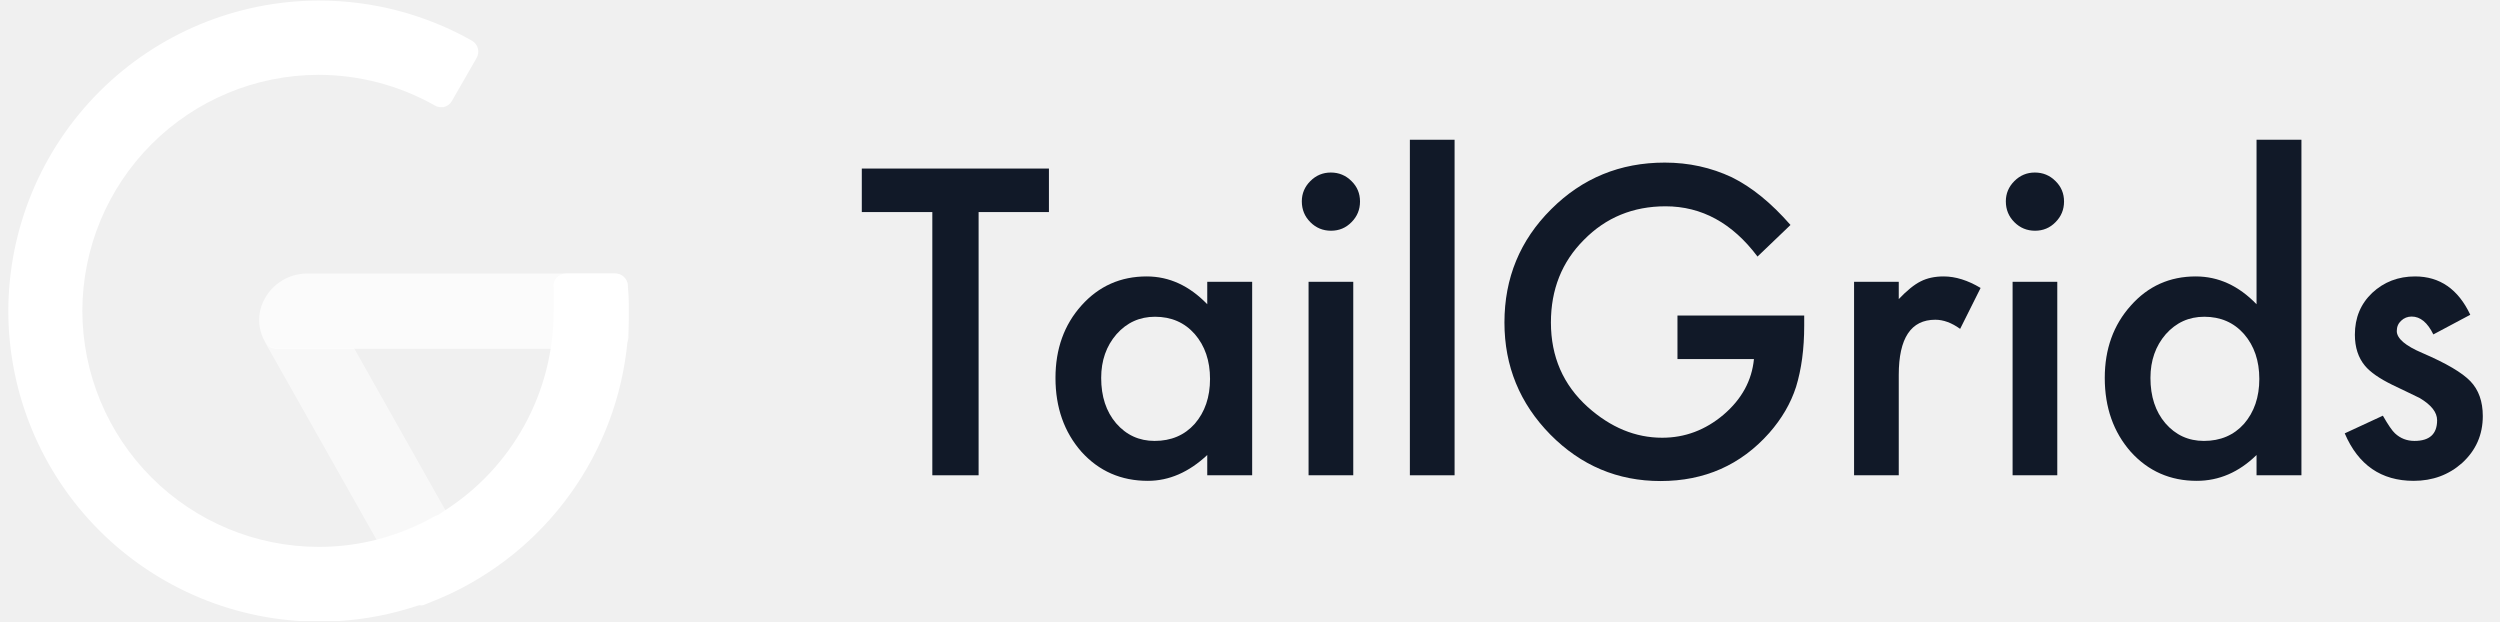
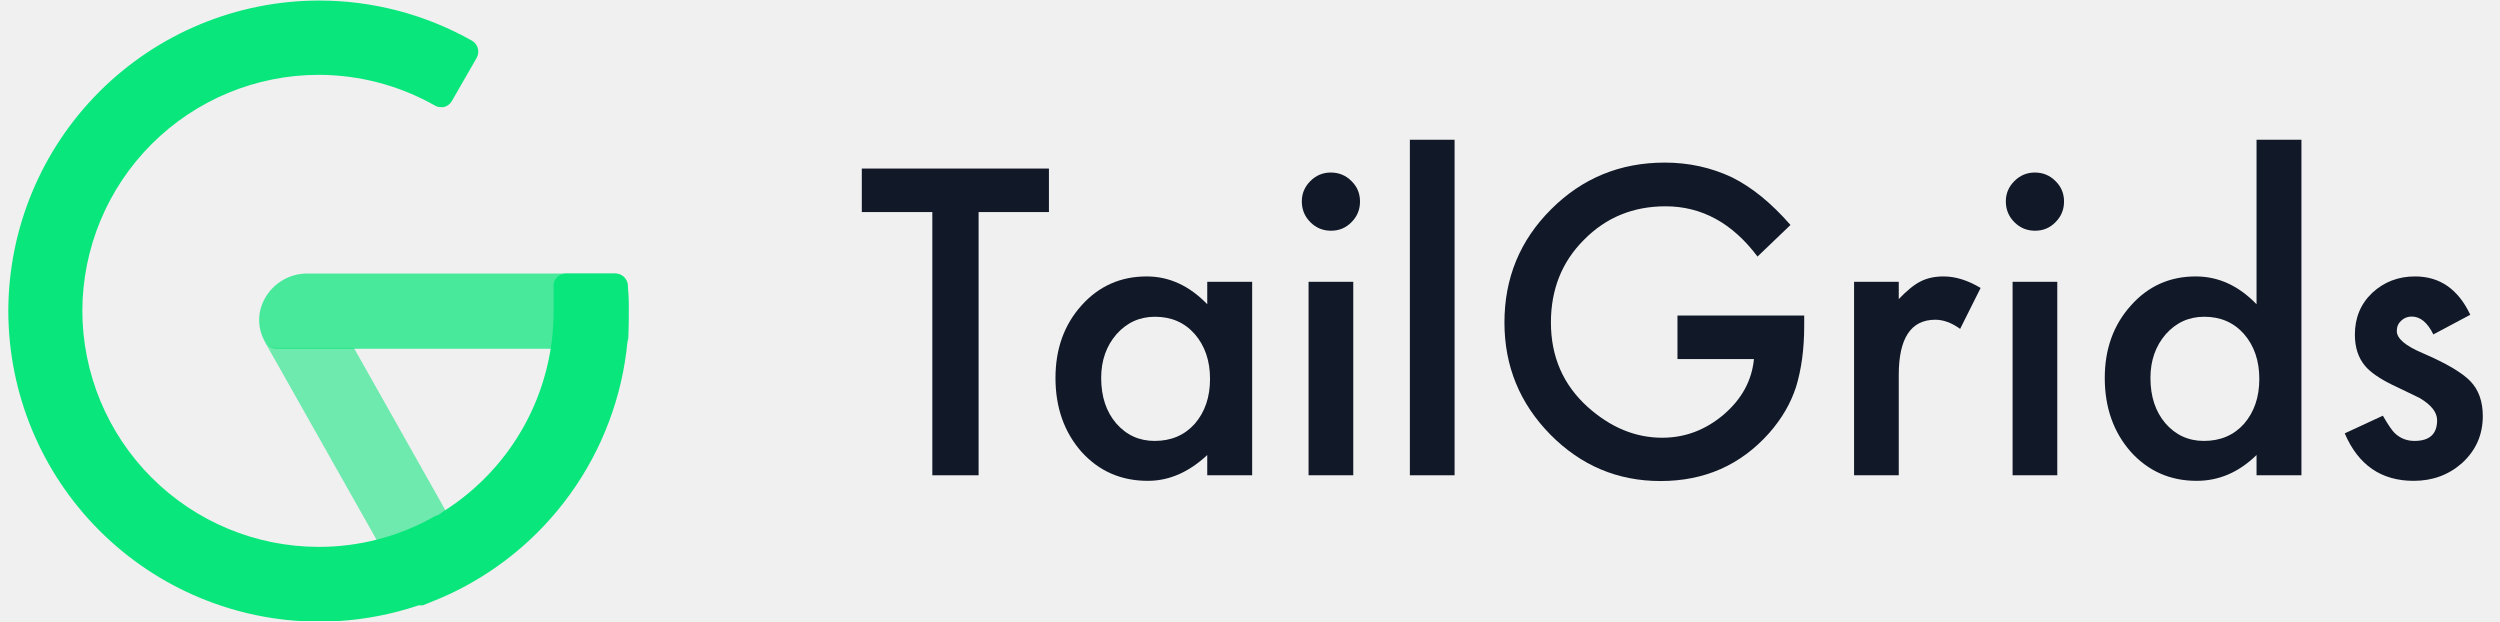
<svg xmlns="http://www.w3.org/2000/svg" width="161" height="40" viewBox="0 0 161 40" fill="none">
  <g clip-path="url(#clip0_2011_604)">
    <mask id="mask0_2011_604" style="mask-type:luminance" maskUnits="userSpaceOnUse" x="0" y="0" width="41" height="40">
      <path d="M40.5 0H0.5V40H40.5V0Z" fill="white" />
    </mask>
    <g mask="url(#mask0_2011_604)">
-       <path opacity="0.72" d="M40.436 18.352C40.416 18.153 40.324 17.967 40.176 17.832C40.029 17.696 39.836 17.619 39.636 17.616H19.7C19.159 17.629 18.63 17.784 18.167 18.065C17.704 18.345 17.322 18.742 17.06 19.216C16.817 19.64 16.689 20.12 16.689 20.608C16.689 21.096 16.817 21.576 17.06 22C17.129 22.133 17.232 22.246 17.358 22.328C17.485 22.409 17.63 22.456 17.78 22.464H39.684C39.885 22.461 40.077 22.384 40.224 22.249C40.372 22.113 40.464 21.928 40.484 21.728C40.484 21.104 40.484 20.576 40.484 20.128C40.484 19.68 40.484 18.96 40.436 18.352Z" fill="#ffffff" />
-       <path d="M40.42 18.352C40.404 18.154 40.315 17.969 40.17 17.833C40.025 17.697 39.835 17.619 39.636 17.616H36.436C36.324 17.617 36.213 17.642 36.111 17.689C36.009 17.736 35.918 17.804 35.844 17.888C35.769 17.969 35.713 18.066 35.68 18.171C35.647 18.276 35.637 18.387 35.652 18.496C35.652 19.008 35.652 19.52 35.652 20.096C35.648 22.649 35.001 25.16 33.77 27.397C32.54 29.634 30.766 31.526 28.612 32.896C28.388 33.04 28.18 33.216 27.94 33.344C26.766 34.013 25.506 34.519 24.196 34.848L26.292 38.576C26.363 38.699 26.466 38.801 26.59 38.872C26.713 38.942 26.854 38.978 26.996 38.976C27.08 38.992 27.167 38.992 27.252 38.976L27.764 38.768L28.228 38.576C28.936 38.282 29.625 37.946 30.292 37.568C33.411 35.811 36.003 33.25 37.798 30.152C39.594 27.055 40.526 23.532 40.5 19.952C40.5 19.36 40.468 18.896 40.42 18.352Z" fill="#ffffff" />
-       <path d="M29.095 33.539C28.987 33.356 28.816 33.219 28.615 33.155H28.39C28.252 33.156 28.115 33.189 27.991 33.251C25.709 34.549 23.128 35.227 20.503 35.219C16.474 35.21 12.613 33.606 9.764 30.757C6.915 27.909 5.311 24.047 5.303 20.019C5.311 15.99 6.915 12.129 9.764 9.28C12.613 6.431 16.474 4.827 20.503 4.819C23.126 4.82 25.705 5.497 27.991 6.787C28.11 6.862 28.249 6.901 28.39 6.899H28.567C28.676 6.874 28.78 6.828 28.871 6.762C28.962 6.696 29.038 6.612 29.095 6.515L30.695 3.731C30.8 3.546 30.829 3.326 30.776 3.12C30.722 2.914 30.589 2.737 30.407 2.627C27.395 0.925 23.994 0.032 20.535 0.035C15.233 0.043 10.151 2.153 6.402 5.902C2.653 9.651 0.543 14.733 0.535 20.035C0.543 25.336 2.653 30.419 6.402 34.167C10.151 37.916 15.233 40.026 20.535 40.035C23.994 40.038 27.395 39.145 30.407 37.443C30.498 37.391 30.578 37.322 30.643 37.239C30.707 37.156 30.754 37.061 30.781 36.96C30.808 36.858 30.814 36.752 30.799 36.648C30.784 36.544 30.749 36.445 30.695 36.355L29.095 33.539Z" fill="#ffffff" />
-       <path opacity="0.56" d="M22.788 22.4H17.732C17.588 22.39 17.45 22.345 17.327 22.27C17.204 22.195 17.102 22.091 17.028 21.968L26.324 38.432C26.395 38.555 26.498 38.657 26.622 38.727C26.745 38.798 26.886 38.834 27.028 38.832C27.118 38.847 27.21 38.847 27.3 38.832C28.357 38.451 29.38 37.98 30.356 37.424C30.448 37.372 30.528 37.303 30.592 37.22C30.656 37.137 30.703 37.042 30.73 36.941C30.757 36.839 30.763 36.733 30.748 36.63C30.733 36.526 30.698 36.426 30.644 36.336L22.788 22.4Z" fill="#ffffff" />
+       <path opacity="0.72" d="M40.436 18.352C40.416 18.153 40.324 17.967 40.176 17.832C40.029 17.696 39.836 17.619 39.636 17.616H19.7C19.159 17.629 18.63 17.784 18.167 18.065C17.704 18.345 17.322 18.742 17.06 19.216C16.817 19.64 16.689 20.12 16.689 20.608C16.689 21.096 16.817 21.576 17.06 22C17.129 22.133 17.232 22.246 17.358 22.328C17.485 22.409 17.63 22.456 17.78 22.464H39.684C39.885 22.461 40.077 22.384 40.224 22.249C40.372 22.113 40.464 21.928 40.484 21.728C40.484 21.104 40.484 20.576 40.484 20.128C40.484 19.68 40.484 18.96 40.436 18.352Z" fill="#09E67B" />
+       <path d="M40.42 18.352C40.404 18.154 40.315 17.969 40.17 17.833C40.025 17.697 39.835 17.619 39.636 17.616H36.436C36.324 17.617 36.213 17.642 36.111 17.689C36.009 17.736 35.918 17.804 35.844 17.888C35.769 17.969 35.713 18.066 35.68 18.171C35.647 18.276 35.637 18.387 35.652 18.496C35.652 19.008 35.652 19.52 35.652 20.096C35.648 22.649 35.001 25.16 33.77 27.397C32.54 29.634 30.766 31.526 28.612 32.896C28.388 33.04 28.18 33.216 27.94 33.344C26.766 34.013 25.506 34.519 24.196 34.848L26.292 38.576C26.363 38.699 26.466 38.801 26.59 38.872C26.713 38.942 26.854 38.978 26.996 38.976C27.08 38.992 27.167 38.992 27.252 38.976L27.764 38.768L28.228 38.576C28.936 38.282 29.625 37.946 30.292 37.568C33.411 35.811 36.003 33.25 37.798 30.152C39.594 27.055 40.526 23.532 40.5 19.952C40.5 19.36 40.468 18.896 40.42 18.352Z" fill="#09E67B" />
+       <path d="M29.095 33.539C28.987 33.356 28.816 33.219 28.615 33.155H28.39C28.252 33.156 28.115 33.189 27.991 33.251C25.709 34.549 23.128 35.227 20.503 35.219C16.474 35.21 12.613 33.606 9.764 30.757C6.915 27.909 5.311 24.047 5.303 20.019C5.311 15.99 6.915 12.129 9.764 9.28C12.613 6.431 16.474 4.827 20.503 4.819C23.126 4.82 25.705 5.497 27.991 6.787C28.11 6.862 28.249 6.901 28.39 6.899H28.567C28.676 6.874 28.78 6.828 28.871 6.762C28.962 6.696 29.038 6.612 29.095 6.515L30.695 3.731C30.8 3.546 30.829 3.326 30.776 3.12C30.722 2.914 30.589 2.737 30.407 2.627C27.395 0.925 23.994 0.032 20.535 0.035C15.233 0.043 10.151 2.153 6.402 5.902C2.653 9.651 0.543 14.733 0.535 20.035C0.543 25.336 2.653 30.419 6.402 34.167C10.151 37.916 15.233 40.026 20.535 40.035C23.994 40.038 27.395 39.145 30.407 37.443C30.498 37.391 30.578 37.322 30.643 37.239C30.707 37.156 30.754 37.061 30.781 36.96C30.808 36.858 30.814 36.752 30.799 36.648C30.784 36.544 30.749 36.445 30.695 36.355L29.095 33.539Z" fill="#09E67B" />
+       <path opacity="0.56" d="M22.788 22.4H17.732C17.588 22.39 17.45 22.345 17.327 22.27C17.204 22.195 17.102 22.091 17.028 21.968L26.324 38.432C26.395 38.555 26.498 38.657 26.622 38.727C26.745 38.798 26.886 38.834 27.028 38.832C27.118 38.847 27.21 38.847 27.3 38.832C28.357 38.451 29.38 37.98 30.356 37.424C30.448 37.372 30.528 37.303 30.592 37.22C30.656 37.137 30.703 37.042 30.73 36.941C30.757 36.839 30.763 36.733 30.748 36.63C30.733 36.526 30.698 36.426 30.644 36.336L22.788 22.4Z" fill="#09E67B" />
    </g>
    <path d="M63.022 13.657V30.608H60.042V13.657H55.5V10.855H67.551V13.657H63.022Z" fill="#111928" />
    <path d="M77.747 18.147H80.639V30.608H77.747V29.303C76.562 30.412 75.287 30.966 73.922 30.966C72.199 30.966 70.775 30.343 69.649 29.098C68.532 27.827 67.973 26.241 67.973 24.339C67.973 22.471 68.532 20.915 69.649 19.67C70.766 18.424 72.165 17.802 73.845 17.802C75.295 17.802 76.596 18.399 77.747 19.593V18.147ZM70.916 24.339C70.916 25.533 71.236 26.505 71.875 27.256C72.532 28.015 73.359 28.395 74.357 28.395C75.423 28.395 76.285 28.028 76.941 27.294C77.598 26.535 77.926 25.572 77.926 24.403C77.926 23.235 77.598 22.271 76.941 21.512C76.285 20.77 75.432 20.399 74.383 20.399C73.393 20.399 72.566 20.774 71.901 21.525C71.244 22.284 70.916 23.222 70.916 24.339Z" fill="#111928" />
    <path d="M87.15 18.147V30.608H84.272V18.147H87.15ZM83.837 12.966C83.837 12.463 84.02 12.028 84.387 11.661C84.754 11.294 85.193 11.111 85.705 11.111C86.225 11.111 86.668 11.294 87.035 11.661C87.402 12.019 87.585 12.458 87.585 12.979C87.585 13.499 87.402 13.942 87.035 14.309C86.677 14.676 86.238 14.859 85.718 14.859C85.197 14.859 84.754 14.676 84.387 14.309C84.02 13.942 83.837 13.495 83.837 12.966Z" fill="#111928" />
    <path d="M93.675 9V30.608H90.796V9H93.675Z" fill="#111928" />
    <path d="M108.029 20.322H116.191V20.974C116.191 22.458 116.016 23.772 115.666 24.915C115.325 25.972 114.749 26.962 113.939 27.883C112.106 29.947 109.773 30.979 106.941 30.979C104.178 30.979 101.811 29.981 99.841 27.985C97.871 25.981 96.886 23.576 96.886 20.77C96.886 17.904 97.888 15.473 99.892 13.478C101.897 11.473 104.336 10.471 107.21 10.471C108.754 10.471 110.195 10.787 111.534 11.418C112.813 12.049 114.071 13.072 115.308 14.488L113.184 16.522C111.564 14.365 109.59 13.286 107.261 13.286C105.172 13.286 103.419 14.006 102.003 15.448C100.587 16.863 99.879 18.637 99.879 20.77C99.879 22.97 100.668 24.782 102.246 26.207C103.722 27.529 105.321 28.19 107.044 28.19C108.511 28.19 109.828 27.695 110.997 26.706C112.165 25.708 112.818 24.514 112.954 23.124H108.029V20.322Z" fill="#111928" />
    <path d="M119.402 18.147H122.28V19.26C122.809 18.706 123.278 18.326 123.688 18.122C124.106 17.908 124.6 17.802 125.172 17.802C125.931 17.802 126.724 18.049 127.551 18.544L126.233 21.179C125.688 20.787 125.155 20.591 124.634 20.591C123.065 20.591 122.28 21.776 122.28 24.147V30.608H119.402V18.147Z" fill="#111928" />
    <path d="M132.489 18.147V30.608H129.611V18.147H132.489ZM129.176 12.966C129.176 12.463 129.359 12.028 129.726 11.661C130.093 11.294 130.532 11.111 131.044 11.111C131.564 11.111 132.007 11.294 132.374 11.661C132.741 12.019 132.924 12.458 132.924 12.979C132.924 13.499 132.741 13.942 132.374 14.309C132.016 14.676 131.577 14.859 131.057 14.859C130.536 14.859 130.093 14.676 129.726 14.309C129.359 13.942 129.176 13.495 129.176 12.966Z" fill="#111928" />
    <path d="M145.321 9H148.212V30.608H145.321V29.303C144.187 30.412 142.903 30.966 141.47 30.966C139.764 30.966 138.349 30.343 137.223 29.098C136.106 27.827 135.547 26.241 135.547 24.339C135.547 22.48 136.106 20.927 137.223 19.682C138.332 18.429 139.726 17.802 141.406 17.802C142.865 17.802 144.17 18.399 145.321 19.593V9ZM138.489 24.339C138.489 25.533 138.809 26.505 139.449 27.256C140.106 28.015 140.933 28.395 141.931 28.395C142.997 28.395 143.858 28.028 144.515 27.294C145.172 26.535 145.5 25.571 145.5 24.403C145.5 23.235 145.172 22.271 144.515 21.512C143.858 20.77 143.005 20.399 141.956 20.399C140.967 20.399 140.14 20.774 139.474 21.524C138.818 22.284 138.489 23.222 138.489 24.339Z" fill="#111928" />
    <path d="M159.086 20.271L156.707 21.537C156.332 20.77 155.867 20.386 155.312 20.386C155.048 20.386 154.822 20.476 154.634 20.655C154.447 20.825 154.353 21.047 154.353 21.32C154.353 21.797 154.907 22.271 156.016 22.74C157.543 23.397 158.57 24.002 159.099 24.557C159.628 25.111 159.892 25.857 159.892 26.795C159.892 27.998 159.449 29.004 158.562 29.815C157.7 30.582 156.66 30.966 155.44 30.966C153.351 30.966 151.871 29.947 151.001 27.908L153.457 26.77C153.799 27.367 154.059 27.746 154.238 27.908C154.587 28.233 155.005 28.395 155.491 28.395C156.464 28.395 156.95 27.951 156.95 27.064C156.95 26.552 156.575 26.075 155.824 25.631C155.534 25.486 155.244 25.346 154.954 25.209C154.664 25.073 154.37 24.932 154.071 24.787C153.236 24.378 152.647 23.968 152.306 23.559C151.871 23.038 151.654 22.369 151.654 21.55C151.654 20.467 152.025 19.572 152.767 18.864C153.526 18.156 154.447 17.802 155.53 17.802C157.125 17.802 158.31 18.625 159.086 20.271Z" fill="#111928" />
  </g>
  <defs>
    <clipPath id="clip0_2011_604">
      <rect width="160" height="40" fill="white" transform="translate(0.5)" />
    </clipPath>
  </defs>
</svg>
